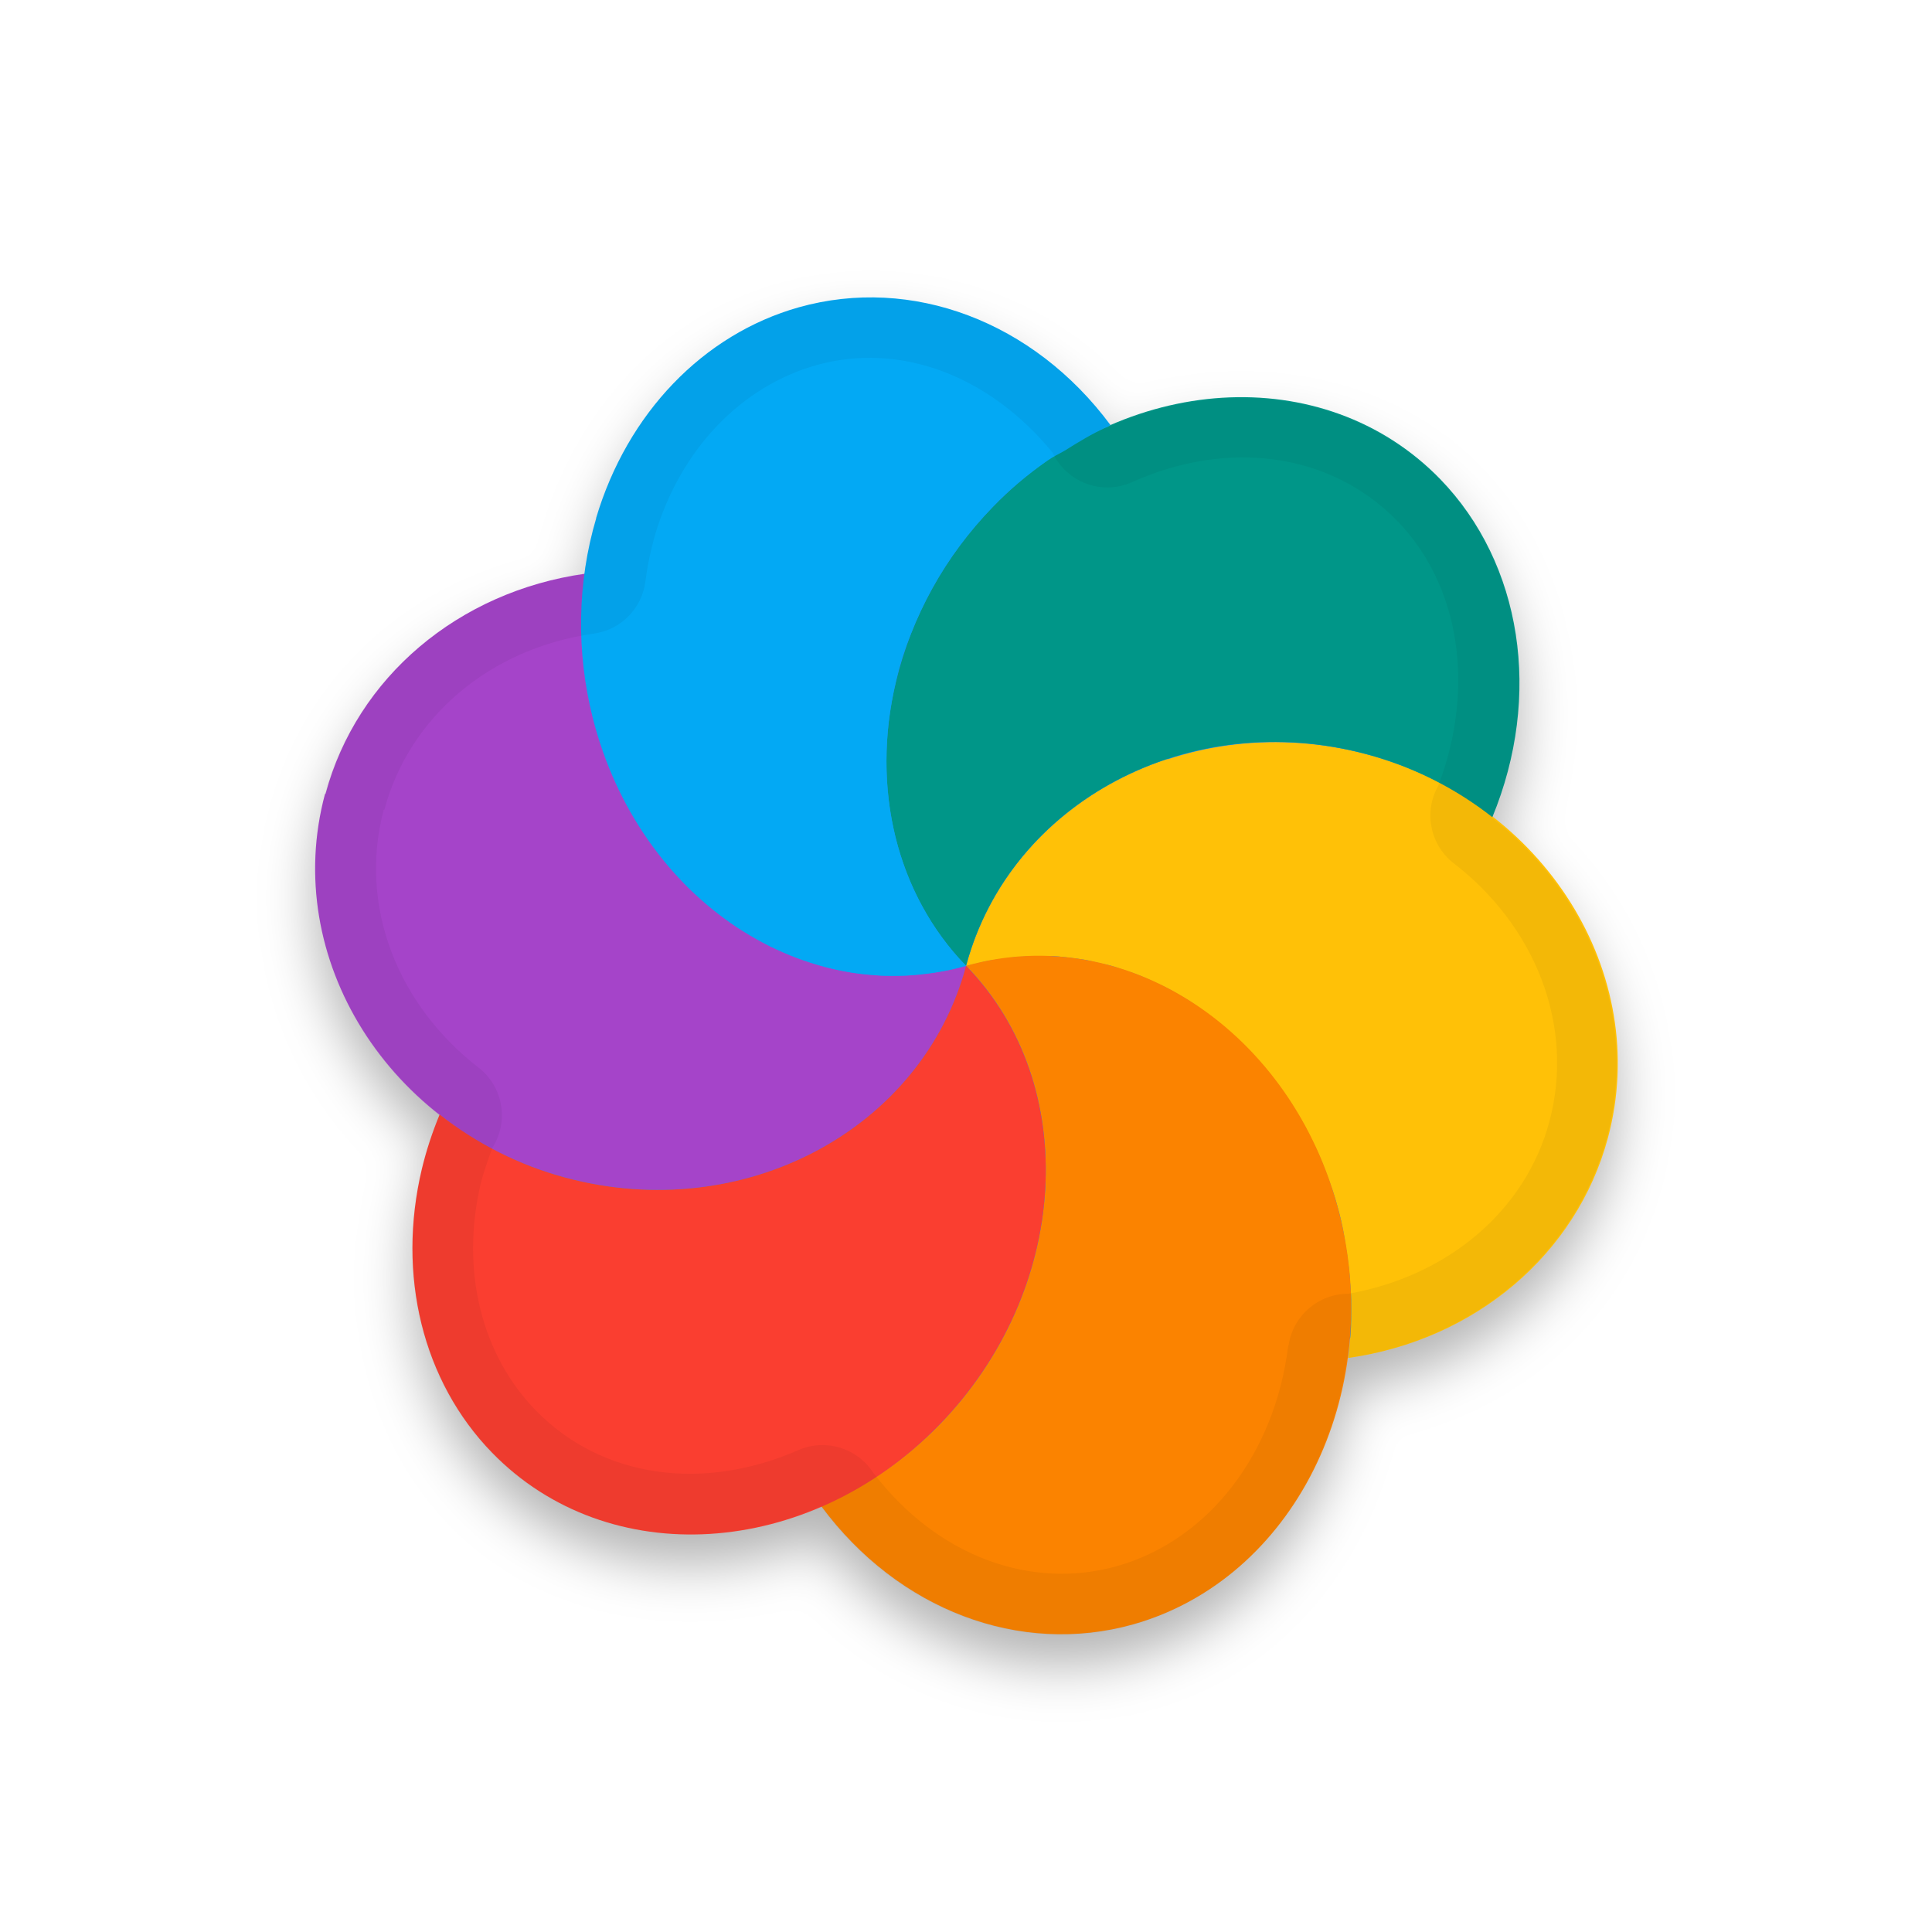
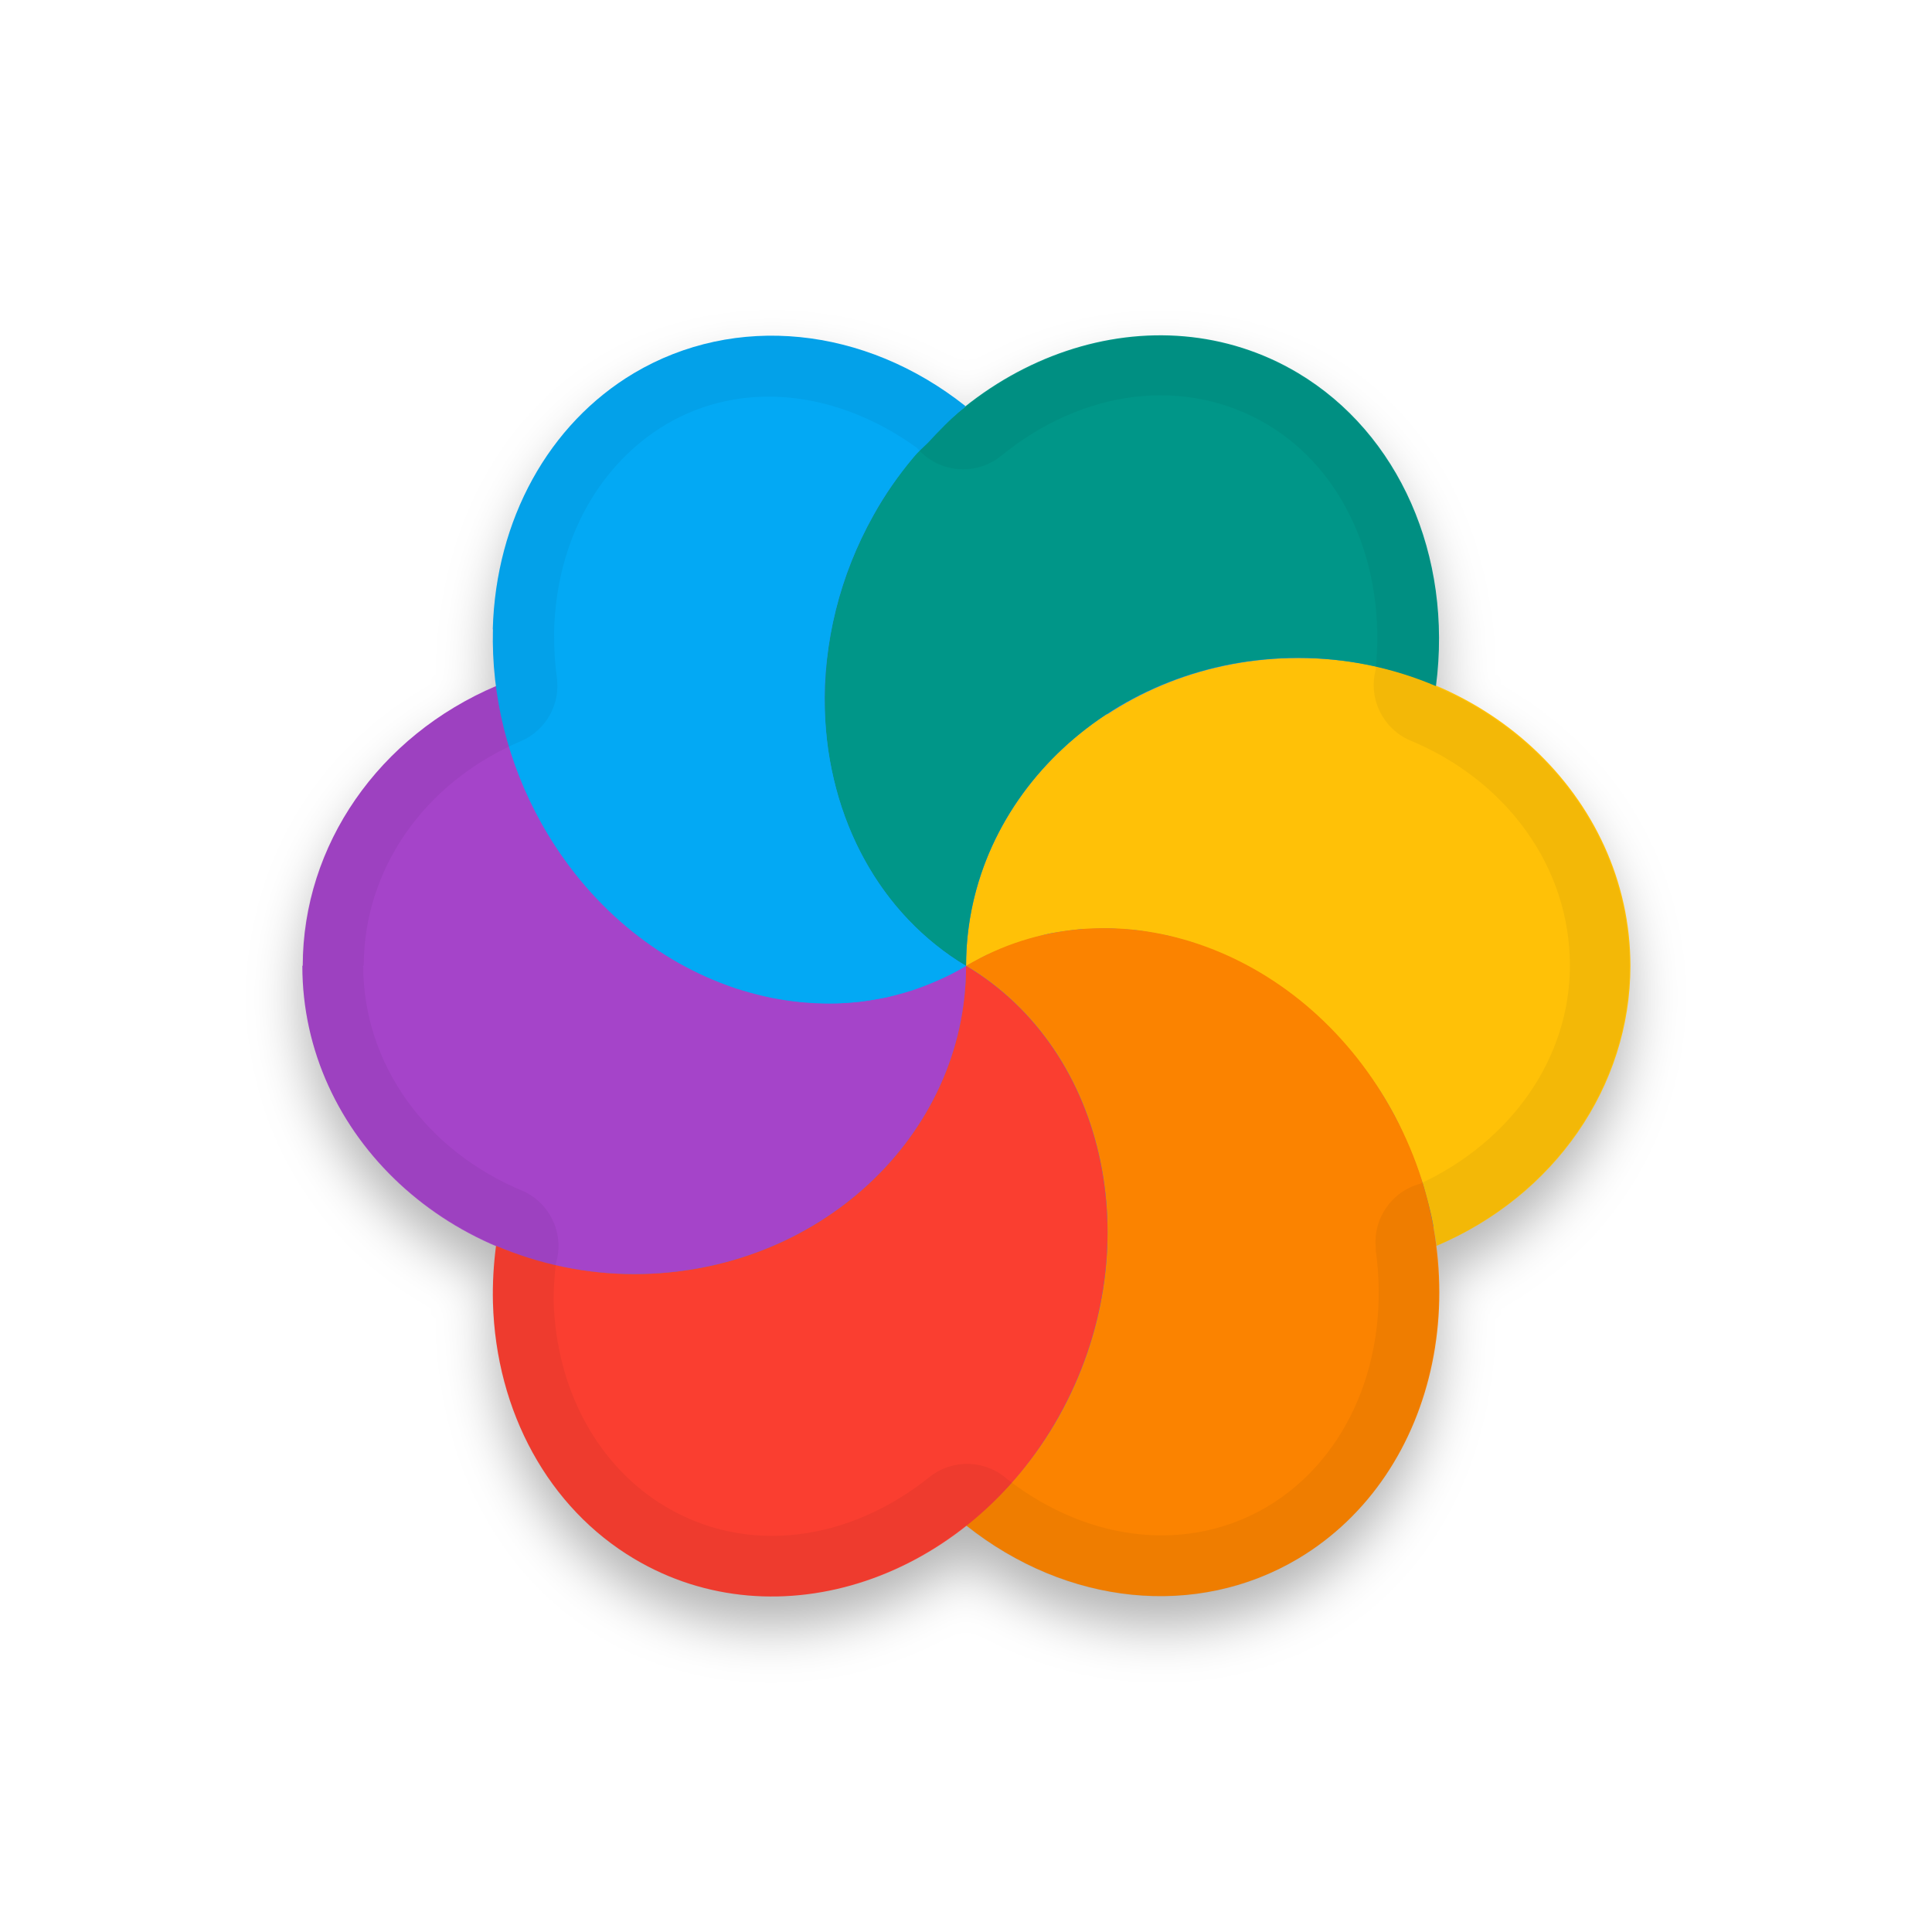
<svg xmlns="http://www.w3.org/2000/svg" id="svg5327" width="32" height="32" version="1.1">
  <defs id="defs5329">
-     <filter id="filter2131" style="color-interpolation-filters:sRGB" width="1.097" height="1.095" x="-.05" y="-.05">
-       <feGaussianBlur id="feGaussianBlur2133" stdDeviation=".437" />
+     <filter id="filter2058" style="color-interpolation-filters:sRGB" width="1.094" height="1.099" x="-.05" y="-.05">
+       <feGaussianBlur id="feGaussianBlur2060" stdDeviation=".429" />
    </filter>
  </defs>
  <g id="layer1" transform="translate(0,-1020.362)">
-     <path id="path874" style="opacity:0.3;fill:#000000;stroke-width:0.55;filter:url(#filter2131)" d="m 5.38,1034.013 c -0.537,2.004 0.295,4.067 1.938,5.334 -0.023,-0.01 -0.028,-0.018 -0.038,-0.022 -0.121,0.293 -0.222,0.592 -0.295,0.896 -0.421,1.764 0.014,3.526 1.161,4.705 1.411,1.451 3.574,1.713 5.483,0.872 -0.015,0.018 -0.022,0.01 -0.03,0.017 1.272,1.719 3.291,2.484 5.168,1.957 1.955,-0.553 3.292,-2.361 3.556,-4.478 -0.016,0.02 -0.011,0.038 -0.01,0.064 2.103,-0.295 3.784,-1.719 4.303,-3.645 0.538,-2.008 -0.3,-4.076 -1.95,-5.341 0.015,0.021 0.034,0.019 0.046,0.038 0.83,-2.014 0.492,-4.202 -0.865,-5.6 -1.425,-1.464 -3.616,-1.723 -5.538,-0.853 2.59e-4,9e-4 0.016,-0.016 0.02,-0.013 0.026,0 0.044,-0.025 0.066,-0.037 a 5.634,4.978 81.279 0 0 -5.161,-1.949 5.634,4.978 81.279 0 0 -3.358,3.492 5.634,4.978 81.279 0 0 -0.191,0.927 c -2.105,0.295 -3.784,1.718 -4.302,3.644 z" />
-     <ellipse id="ellipse3" style="fill:#278df2;stroke-width:0.55" cx="-996.905" cy="283.686" rx="9.071" ry="8.795" transform="rotate(-75)" />
-     <path id="ellipse10" style="fill:#ffc107;stroke-width:0.55" d="m 16.002,1036.359 c 0.133,-0.036 0.266,-0.072 0.404,-0.089 0.093,-0.014 0.184,-0.028 0.277,-0.038 0.072,-0.011 0.146,-0.019 0.22,-0.024 0.086,3e-4 0.177,-0.01 0.265,-0.01 0.079,5e-4 0.158,-2e-4 0.237,-7e-4 0.084,8e-4 0.17,0.011 0.255,0.021 0.086,0.011 0.17,0.02 0.255,0.033 0.08,0.01 0.159,0.031 0.239,0.05 0.076,0.02 0.157,0.032 0.235,0.053 0.091,0.025 0.182,0.059 0.272,0.09 0.072,0.02 0.145,0.049 0.217,0.076 0.079,0.033 0.155,0.064 0.23,0.102 0.085,0.037 0.169,0.078 0.252,0.12 0.067,0.039 0.137,0.079 0.206,0.118 0.075,0.044 0.149,0.086 0.219,0.139 0.089,0.063 0.176,0.123 0.261,0.189 0.052,0.042 0.106,0.077 0.157,0.121 0.082,0.069 0.163,0.139 0.243,0.213 0.051,0.05 0.11,0.096 0.161,0.147 0.071,0.071 0.141,0.141 0.205,0.219 0.06,0.061 0.114,0.128 0.171,0.193 0.052,0.067 0.107,0.136 0.159,0.206 0.057,0.073 0.112,0.15 0.165,0.227 0.058,0.081 0.109,0.166 0.161,0.251 0.04,0.07 0.08,0.14 0.121,0.208 0.058,0.101 0.107,0.204 0.158,0.309 0.032,0.057 0.057,0.117 0.086,0.176 0.043,0.096 0.083,0.195 0.12,0.293 0.034,0.088 0.067,0.176 0.098,0.266 0.052,0.145 0.095,0.294 0.133,0.444 0.044,0.161 0.073,0.327 0.099,0.492 0.008,0.066 0.021,0.132 0.031,0.198 0.017,0.126 0.033,0.248 0.043,0.373 2.75e-4,0.053 0.009,0.107 0.012,0.159 0.012,0.133 0.012,0.269 0.011,0.403 0.001,0.047 -4.6e-5,0.092 -6.29e-4,0.138 -5.43e-4,0.157 -0.015,0.314 -0.031,0.469 -7e-6,0.057 -0.012,0.107 -0.018,0.161 2.103,-0.295 3.784,-1.719 4.302,-3.646 0.729,-2.722 -1.057,-5.565 -3.989,-6.351 -2.932,-0.786 -5.9,0.784 -6.63,3.505 z m 0,0 c -3.46e-4,7e-4 0,0 0,0 z" />
-     <path id="path9" style="fill:#a544c9;stroke-width:0.55" d="m 5.383,1033.514 c -0.73,2.723 1.055,5.567 3.988,6.354 2.933,0.786 5.902,-0.785 6.631,-3.508 -0.134,0.036 -0.267,0.071 -0.404,0.091 -0.094,0.015 -0.192,0.028 -0.289,0.038 -0.066,0.01 -0.132,0.017 -0.199,0.023 -0.096,0.011 -0.191,0.01 -0.287,0.01 -0.074,-10e-5 -0.147,-10e-5 -0.222,7e-4 -0.1,-0.01 -0.199,-0.016 -0.298,-0.026 -0.062,-0.01 -0.122,-0.014 -0.181,-0.022 -0.123,-0.022 -0.248,-0.045 -0.371,-0.076 -0.033,-0.01 -0.068,-0.018 -0.101,-0.027 -0.13,-0.036 -0.259,-0.08 -0.388,-0.125 -0.035,-0.01 -0.067,-0.018 -0.097,-0.036 -0.116,-0.043 -0.23,-0.095 -0.343,-0.148 -0.053,-0.014 -0.097,-0.045 -0.145,-0.069 -0.096,-0.057 -0.193,-0.112 -0.29,-0.167 -0.056,-0.033 -0.112,-0.064 -0.168,-0.097 -0.084,-0.06 -0.17,-0.119 -0.253,-0.184 -0.062,-0.048 -0.123,-0.091 -0.181,-0.14 -0.073,-0.059 -0.142,-0.123 -0.211,-0.186 -0.063,-0.049 -0.119,-0.104 -0.177,-0.16 -0.087,-0.087 -0.168,-0.182 -0.253,-0.273 -0.035,-0.035 -0.063,-0.077 -0.096,-0.114 -0.09,-0.105 -0.172,-0.216 -0.253,-0.328 -0.031,-0.031 -0.051,-0.07 -0.075,-0.104 -0.079,-0.113 -0.154,-0.232 -0.223,-0.352 -0.021,-0.039 -0.042,-0.075 -0.064,-0.11 -0.076,-0.13 -0.143,-0.268 -0.208,-0.406 -0.016,-0.03 -0.029,-0.053 -0.037,-0.083 -0.057,-0.129 -0.11,-0.26 -0.158,-0.392 -0.028,-0.047 -0.037,-0.101 -0.054,-0.151 -0.057,-0.161 -0.107,-0.325 -0.15,-0.491 -0.074,-0.314 -0.129,-0.631 -0.157,-0.952 -0.014,-0.051 -0.014,-0.106 -0.019,-0.159 -0.029,-0.429 -0.014,-0.859 0.044,-1.281 -2.103,0.295 -3.783,1.719 -4.302,3.646 z" />
-     <path id="path14" style="fill:#ffc107;stroke-width:0.55" d="m 16.001,1036.36 c 6.219,10.771 3.11,5.386 0,0 z m 4.82e-4,10e-5 c 1.949,-0.405 3.091,-1.692 3.334,-3.426 -1.602,0.527 -2.888,1.76 -3.334,3.426 z" />
-     <path id="path11" style="fill:#009688;stroke-width:0.55" d="m 14.84,1031.655 c -0.421,1.765 0.013,3.525 1.161,4.704 0.729,-2.722 3.698,-4.292 6.63,-3.506 0.762,0.204 1.474,0.562 2.087,1.044 0.83,-2.014 0.492,-4.202 -0.865,-5.601 -1.921,-1.974 -5.236,-1.768 -7.404,0.458 -0.791,0.812 -1.351,1.823 -1.609,2.9 z m 9.878,2.242 z m -8.717,2.462 z" />
-     <path id="ellipse980" style="fill:#03a9f4;stroke-width:0.55" d="m 9.876,1028.944 a 5.634,4.978 81.279 0 0 -0.056,3.317 5.634,4.978 81.279 0 0 6.181,4.098 c -0.145,-0.145 -0.275,-0.303 -0.396,-0.468 -0.122,-0.165 -0.231,-0.339 -0.329,-0.518 -0.293,-0.537 -0.481,-1.135 -0.556,-1.764 -0.051,-0.42 -0.049,-0.856 -6.7e-5,-1.294 0.028,-0.219 0.065,-0.439 0.118,-0.659 0.057,-0.271 0.143,-0.535 0.248,-0.793 0.203,-0.517 0.474,-1.012 0.81,-1.463 0.169,-0.225 0.352,-0.441 0.549,-0.644 0.279,-0.294 0.588,-0.544 0.904,-0.765 0.093,-0.065 0.191,-0.11 0.288,-0.166 0.226,-0.142 0.454,-0.281 0.691,-0.387 0.026,-0 0.043,-0.026 0.065,-0.036 a 5.634,4.978 81.279 0 0 -5.163,-1.95 5.634,4.978 81.279 0 0 -3.357,3.493 z" />
-     <path id="ellipse14" style="fill:#fb8300;stroke-width:0.55" d="m 16.002,1036.359 c -3.46e-4,7e-4 0,0 0,0 z m 0,0 c 1.921,1.973 1.721,5.378 -0.446,7.604 -0.564,0.578 -1.231,1.036 -1.952,1.347 1.272,1.719 3.29,2.483 5.166,1.956 2.65,-0.749 4.177,-3.798 3.413,-6.809 -0.764,-3.011 -3.532,-4.846 -6.181,-4.098 z" />
-     <path id="ellipse18" style="fill:#fa3e30;stroke-width:0.55" d="m 6.989,1039.718 c -0.421,1.764 0.013,3.524 1.161,4.704 1.921,1.974 5.237,1.769 7.405,-0.458 2.168,-2.227 2.367,-5.631 0.446,-7.604 -0.73,2.723 -3.698,4.294 -6.631,3.508 -0.763,-0.204 -1.475,-0.563 -2.088,-1.046 -0.121,0.293 -0.22,0.592 -0.293,0.897 z m 9.013,-3.359 c -3.46e-4,7e-4 0,0 0,0 z" />
-     <path id="ellipse857" style="opacity:0.05;fill:#010101;fill-opacity:1;stroke-width:0.55" d="m 5.382,1033.514 c -0.537,2.004 0.295,4.067 1.937,5.334 -0.023,-0.01 -0.027,-0.018 -0.04,-0.023 -0.121,0.293 -0.222,0.592 -0.295,0.896 -0.421,1.764 0.014,3.526 1.161,4.705 1.411,1.451 3.574,1.713 5.483,0.873 -0.015,0.016 -0.023,0.01 -0.031,0.016 1.272,1.719 3.291,2.484 5.168,1.957 1.955,-0.553 3.292,-2.36 3.556,-4.478 -0.01,0.022 -0.011,0.04 -0.01,0.061 2.103,-0.295 3.784,-1.719 4.303,-3.645 0.538,-2.008 -0.3,-4.075 -1.95,-5.341 0.015,0.021 0.034,0.019 0.046,0.038 0.83,-2.014 0.492,-4.202 -0.865,-5.6 -1.425,-1.464 -3.616,-1.723 -5.538,-0.853 -6.41e-4,5e-4 0.01,-0.021 0.019,-0.012 0.026,-0 0.042,-0.025 0.065,-0.037 a 5.634,4.978 81.279 0 0 -5.162,-1.949 5.634,4.978 81.279 0 0 -3.358,3.492 5.634,4.978 81.279 0 0 -0.192,0.927 c -2.102,0.296 -3.78,1.719 -4.299,3.644 z m 0.961,0.27 0.019,-0.013 a 1,1 0 0 0 0.005,0 c 0.408,-1.522 1.736,-2.671 3.472,-2.915 a 1,1 0 0 0 0.851,-0.865 c 0.033,-0.263 0.088,-0.519 0.159,-0.768 0,0 -2.93e-4,3e-4 -2.93e-4,3e-4 0.431,-1.444 1.445,-2.466 2.67,-2.813 1.387,-0.388 2.865,0.166 3.917,1.45 a 1,1 0 0 0 1.306,0.491 c 0,0 -2.87e-4,4e-4 -2.87e-4,4e-4 1.593,-0.72 3.296,-0.497 4.404,0.64 1.024,1.055 1.302,2.739 0.677,4.385 a 1,1 0 0 0 0.248,1.278 c 0,0 2.75e-4,-10e-5 2.75e-4,-10e-5 1.36,1.044 2.017,2.695 1.592,4.285 -0.395,1.472 -1.676,2.558 -3.328,2.851 a 1,1 0 0 0 -0.989,0.839 l -0.01,0.033 c -0.221,1.776 -1.315,3.21 -2.836,3.64 -1.433,0.401 -2.982,-0.167 -4.036,-1.547 a 1,1 0 0 0 -1.23,-0.38 c 0,0 7.78e-4,1e-4 7.78e-4,1e-4 -1.584,0.697 -3.264,0.473 -4.362,-0.655 -0.889,-0.913 -1.255,-2.307 -0.906,-3.773 0.05,-0.189 0.118,-0.384 0.191,-0.578 a 1,1 0 0 0 -0.221,-1.317 l -8.612e-4,10e-5 c -1.352,-1.043 -2,-2.685 -1.582,-4.27 z" />
+     <path id="path874" style="opacity:0.3;fill:#000000;stroke-width:0.55;filter:url(#filter2058)" d="m 5.005,1036.86 c -6.42e-5,2.075 1.338,3.852 3.252,4.651 -0.024,0 -0.031,-0.01 -0.042,-0.011 -0.041,0.314 -0.061,0.629 -0.053,0.941 0.05,1.813 0.926,3.402 2.34,4.245 1.739,1.036 3.895,0.729 5.522,-0.577 -0.01,0.021 -0.019,0.014 -0.024,0.024 1.673,1.331 3.822,1.547 5.498,0.553 1.745,-1.04 2.569,-3.132 2.275,-5.246 -0.01,0.023 -9.17e-4,0.04 0.006,0.064 1.955,-0.83 3.21,-2.64 3.213,-4.635 -3.51e-4,-2.079 -1.345,-3.859 -3.265,-4.654 0.02,0.016 0.038,0.01 0.054,0.025 0.281,-2.16 -0.612,-4.186 -2.285,-5.186 -1.755,-1.046 -3.939,-0.728 -5.57,0.609 4.82e-4,8e-4 0.011,-0.02 0.016,-0.018 0.024,-0.01 0.036,-0.036 0.054,-0.053 a 5.634,4.978 66.279 0 0 -5.49,-0.547 5.634,4.978 66.279 0 0 -2.34,4.242 5.634,4.978 66.279 0 0 0.055,0.945 c -1.957,0.83 -3.21,2.639 -3.213,4.633 z" />
+     <ellipse id="ellipse3" style="fill:#278df2;stroke-width:0.55" cx="-1036.36" cy="16.001" rx="9.071" ry="8.795" transform="rotate(-90)" />
+     <path id="ellipse10" style="fill:#ffc107;stroke-width:0.55" d="m 16.002,1036.36 c 0.119,-0.069 0.239,-0.138 0.367,-0.191 0.086,-0.038 0.171,-0.075 0.258,-0.108 0.067,-0.029 0.136,-0.056 0.206,-0.08 0.083,-0.022 0.168,-0.055 0.254,-0.078 0.077,-0.02 0.152,-0.041 0.228,-0.062 0.082,-0.021 0.167,-0.033 0.252,-0.046 0.086,-0.012 0.169,-0.025 0.255,-0.034 0.08,-0.011 0.162,-0.011 0.243,-0.014 0.078,-7e-4 0.16,-0.01 0.241,-0.01 0.094,4e-4 0.191,0.01 0.286,0.016 0.075,4e-4 0.153,0.01 0.229,0.017 0.085,0.011 0.166,0.022 0.249,0.039 0.092,0.014 0.183,0.032 0.275,0.051 0.075,0.02 0.153,0.041 0.229,0.061 0.083,0.023 0.166,0.044 0.248,0.077 0.102,0.038 0.202,0.073 0.301,0.115 0.061,0.027 0.123,0.047 0.183,0.076 0.097,0.045 0.194,0.092 0.289,0.143 0.062,0.035 0.131,0.064 0.194,0.101 0.087,0.05 0.172,0.1 0.254,0.158 0.074,0.043 0.143,0.094 0.215,0.142 0.068,0.051 0.138,0.103 0.207,0.158 0.074,0.056 0.147,0.116 0.218,0.177 0.077,0.063 0.149,0.132 0.22,0.201 0.057,0.057 0.113,0.114 0.171,0.17 0.082,0.082 0.156,0.17 0.232,0.258 0.046,0.047 0.085,0.098 0.129,0.148 0.066,0.082 0.131,0.167 0.192,0.253 0.055,0.076 0.11,0.152 0.164,0.232 0.088,0.127 0.168,0.26 0.243,0.395 0.084,0.144 0.155,0.297 0.223,0.45 0.025,0.062 0.054,0.122 0.081,0.183 0.049,0.117 0.096,0.231 0.138,0.349 0.014,0.051 0.037,0.101 0.052,0.15 0.046,0.126 0.081,0.256 0.115,0.386 0.013,0.045 0.024,0.089 0.035,0.134 0.04,0.152 0.066,0.307 0.091,0.461 0.015,0.055 0.016,0.107 0.024,0.16 1.955,-0.829 3.21,-2.64 3.212,-4.635 -3.97e-4,-2.818 -2.461,-5.102 -5.497,-5.102 -3.035,-10e-5 -5.496,2.284 -5.497,5.102 z m 0,0 c -1.71e-4,7e-4 0,0 0,0 z" />
+     <path id="path9" style="fill:#a544c9;stroke-width:0.55" d="m 5.008,1036.36 c -6.7e-6,2.819 2.46,5.105 5.497,5.105 3.036,0 5.498,-2.286 5.497,-5.105 -0.12,0.069 -0.24,0.138 -0.366,0.192 -0.086,0.039 -0.178,0.077 -0.269,0.112 -0.062,0.025 -0.123,0.051 -0.186,0.074 -0.09,0.035 -0.182,0.059 -0.275,0.084 -0.071,0.019 -0.142,0.038 -0.214,0.058 -0.099,0.017 -0.196,0.036 -0.295,0.052 -0.061,0.01 -0.121,0.018 -0.18,0.026 -0.124,0.011 -0.251,0.021 -0.378,0.023 -0.035,0 -0.07,-2e-4 -0.105,-10e-5 -0.135,-10e-4 -0.271,-0.01 -0.407,-0.02 -0.036,8e-4 -0.07,0 -0.103,-0.01 -0.123,-0.012 -0.246,-0.032 -0.369,-0.054 -0.055,8e-4 -0.106,-0.018 -0.158,-0.029 -0.107,-0.03 -0.215,-0.058 -0.323,-0.086 -0.063,-0.017 -0.125,-0.033 -0.187,-0.05 -0.097,-0.036 -0.195,-0.071 -0.292,-0.112 -0.072,-0.03 -0.143,-0.056 -0.211,-0.088 -0.086,-0.038 -0.169,-0.082 -0.252,-0.126 -0.073,-0.031 -0.142,-0.07 -0.212,-0.108 -0.106,-0.062 -0.209,-0.133 -0.315,-0.198 -0.043,-0.025 -0.081,-0.058 -0.122,-0.085 -0.114,-0.078 -0.222,-0.164 -0.33,-0.252 -0.038,-0.022 -0.067,-0.054 -0.1,-0.081 -0.106,-0.089 -0.208,-0.184 -0.307,-0.282 -0.03,-0.032 -0.06,-0.061 -0.09,-0.09 -0.107,-0.106 -0.208,-0.222 -0.306,-0.338 -0.023,-0.025 -0.042,-0.044 -0.058,-0.071 -0.088,-0.11 -0.173,-0.223 -0.255,-0.338 -0.04,-0.038 -0.062,-0.088 -0.091,-0.132 -0.096,-0.141 -0.187,-0.286 -0.272,-0.435 -0.152,-0.284 -0.288,-0.576 -0.398,-0.879 -0.026,-0.046 -0.041,-0.099 -0.06,-0.149 -0.139,-0.407 -0.236,-0.826 -0.289,-1.248 -1.955,0.829 -3.209,2.64 -3.212,4.635 z" />
+     <path id="path14" style="fill:#ffc107;stroke-width:0.55" d="m 16.001,1036.36 c 8.795,8.795 4.398,4.397 0,0 z m 4.99e-4,0 c 1.778,-0.895 2.548,-2.435 2.334,-4.172 -1.411,0.923 -2.334,2.447 -2.334,4.172 z" />
+     <path id="path11" style="fill:#009688;stroke-width:0.55" d="m 13.662,1032.117 c 0.05,1.813 0.925,3.401 2.339,4.244 -1.62e-4,-2.818 2.461,-5.103 5.497,-5.103 0.789,0 1.569,0.162 2.286,0.468 0.281,-2.16 -0.612,-4.186 -2.285,-5.186 -2.367,-1.409 -5.515,-0.353 -7.033,2.359 -0.554,0.989 -0.834,2.111 -0.803,3.218 z m 10.122,-0.391 z m -7.782,4.634 z" />
+     <path id="ellipse980" style="fill:#03a9f4;stroke-width:0.55" d="m 8.165,1030.783 a 5.634,4.978 66.279 0 0 0.804,3.218 5.634,4.978 66.279 0 0 7.031,2.359 c -0.178,-0.102 -0.345,-0.222 -0.503,-0.349 -0.16,-0.128 -0.311,-0.267 -0.452,-0.415 -0.422,-0.443 -0.758,-0.972 -0.993,-1.56 -0.158,-0.393 -0.269,-0.814 -0.335,-1.25 -0.029,-0.219 -0.051,-0.441 -0.057,-0.667 -0.015,-0.277 -4e-6,-0.554 0.034,-0.83 0.062,-0.552 0.196,-1.1 0.404,-1.623 0.105,-0.261 0.226,-0.517 0.364,-0.764 0.194,-0.356 0.427,-0.677 0.675,-0.973 0.073,-0.087 0.156,-0.156 0.235,-0.235 0.181,-0.196 0.366,-0.389 0.567,-0.553 0.025,-0.01 0.035,-0.036 0.053,-0.052 a 5.634,4.978 66.279 0 0 -5.491,-0.547 5.634,4.978 66.279 0 0 -2.339,4.243 z" />
+     <path id="ellipse14" style="fill:#fb8300;stroke-width:0.55" d="m 16.002,1036.36 c -1.71e-4,7e-4 0,0 0,0 z m 0,0 c 2.366,1.409 3.054,4.749 1.537,7.461 -0.395,0.705 -0.921,1.32 -1.537,1.806 1.673,1.331 3.821,1.547 5.497,0.552 2.365,-1.409 3.052,-4.75 1.535,-7.461 -1.518,-2.711 -4.665,-3.767 -7.031,-2.359 z" />
+     <path id="ellipse18" style="fill:#fa3e30;stroke-width:0.55" d="m 8.165,1041.937 c 0.05,1.813 0.925,3.401 2.339,4.243 2.366,1.41 5.517,0.354 7.034,-2.359 1.517,-2.712 0.829,-6.052 -1.537,-7.461 -4e-6,2.819 -2.46,5.105 -5.497,5.105 -0.79,10e-5 -1.57,-0.162 -2.288,-0.469 -0.041,0.314 -0.059,0.629 -0.051,0.942 z m 7.836,-5.577 c -1.71e-4,7e-4 0,0 0,0 z" />
+     <path id="ellipse857" style="opacity:0.05;fill:#010101;fill-opacity:1;stroke-width:0.55" d="m 5.007,1036.36 c -1.61e-5,2.075 1.338,3.852 3.252,4.65 -0.024,0 -0.031,-0.01 -0.044,-0.012 -0.041,0.314 -0.061,0.629 -0.053,0.942 0.05,1.813 0.926,3.402 2.34,4.244 1.739,1.036 3.895,0.73 5.522,-0.576 -0.01,0.019 -0.02,0.014 -0.026,0.024 1.673,1.331 3.822,1.547 5.498,0.553 1.745,-1.04 2.569,-3.132 2.275,-5.246 -0.004,0.024 -4.4e-4,0.042 0.006,0.062 1.955,-0.829 3.21,-2.64 3.213,-4.635 -2.64e-4,-2.079 -1.344,-3.859 -3.265,-4.654 0.02,0.016 0.038,0.01 0.054,0.025 0.281,-2.16 -0.612,-4.186 -2.285,-5.186 -1.755,-1.046 -3.939,-0.728 -5.57,0.61 -5.02e-4,6e-4 0.005,-0.023 0.015,-0.017 0.024,-0.01 0.034,-0.035 0.053,-0.053 a 5.634,4.978 66.279 0 0 -5.49,-0.547 5.634,4.978 66.279 0 0 -2.34,4.242 5.634,4.978 66.279 0 0 0.055,0.945 c -1.953,0.83 -3.207,2.639 -3.209,4.633 z m 0.998,0.012 0.015,-0.018 a 1,1 0 0 0 0.005,0 c 1.29e-5,-1.576 0.986,-3.029 2.6,-3.715 a 1,1 0 0 0 0.598,-1.056 c -0.036,-0.262 -0.049,-0.524 -0.045,-0.783 0,0 -2.226e-4,3e-4 -2.226e-4,3e-4 0.042,-1.507 0.757,-2.756 1.852,-3.408 1.239,-0.734 2.811,-0.582 4.158,0.387 a 1,1 0 0 0 1.389,0.137 c 0,0 -1.9e-4,4e-4 -1.9e-4,4e-4 1.352,-1.107 3.055,-1.333 4.42,-0.521 1.262,0.754 1.966,2.309 1.789,4.06 a 1,1 0 0 0 0.57,1.17 c 0,0 2.31e-4,-2e-4 2.31e-4,-2e-4 1.584,0.656 2.645,2.081 2.647,3.727 -1.29e-4,1.524 -0.957,2.904 -2.477,3.615 a 1,1 0 0 0 -0.738,1.066 l -0.001,0.034 c 0.246,1.772 -0.439,3.441 -1.797,4.25 -1.28,0.758 -2.923,0.611 -4.299,-0.449 a 1,1 0 0 0 -1.287,-0.049 c 0,0 7.78e-4,-10e-5 7.78e-4,-10e-5 -1.35,1.083 -3.031,1.302 -4.383,0.496 -1.095,-0.652 -1.809,-1.904 -1.852,-3.41 -9.771e-4,-0.195 0.015,-0.402 0.035,-0.607 a 1,1 0 0 0 -0.555,-1.215 l -8.111e-4,3e-4 c -1.576,-0.657 -2.627,-2.076 -2.633,-3.715 z" />
  </g>
</svg>
